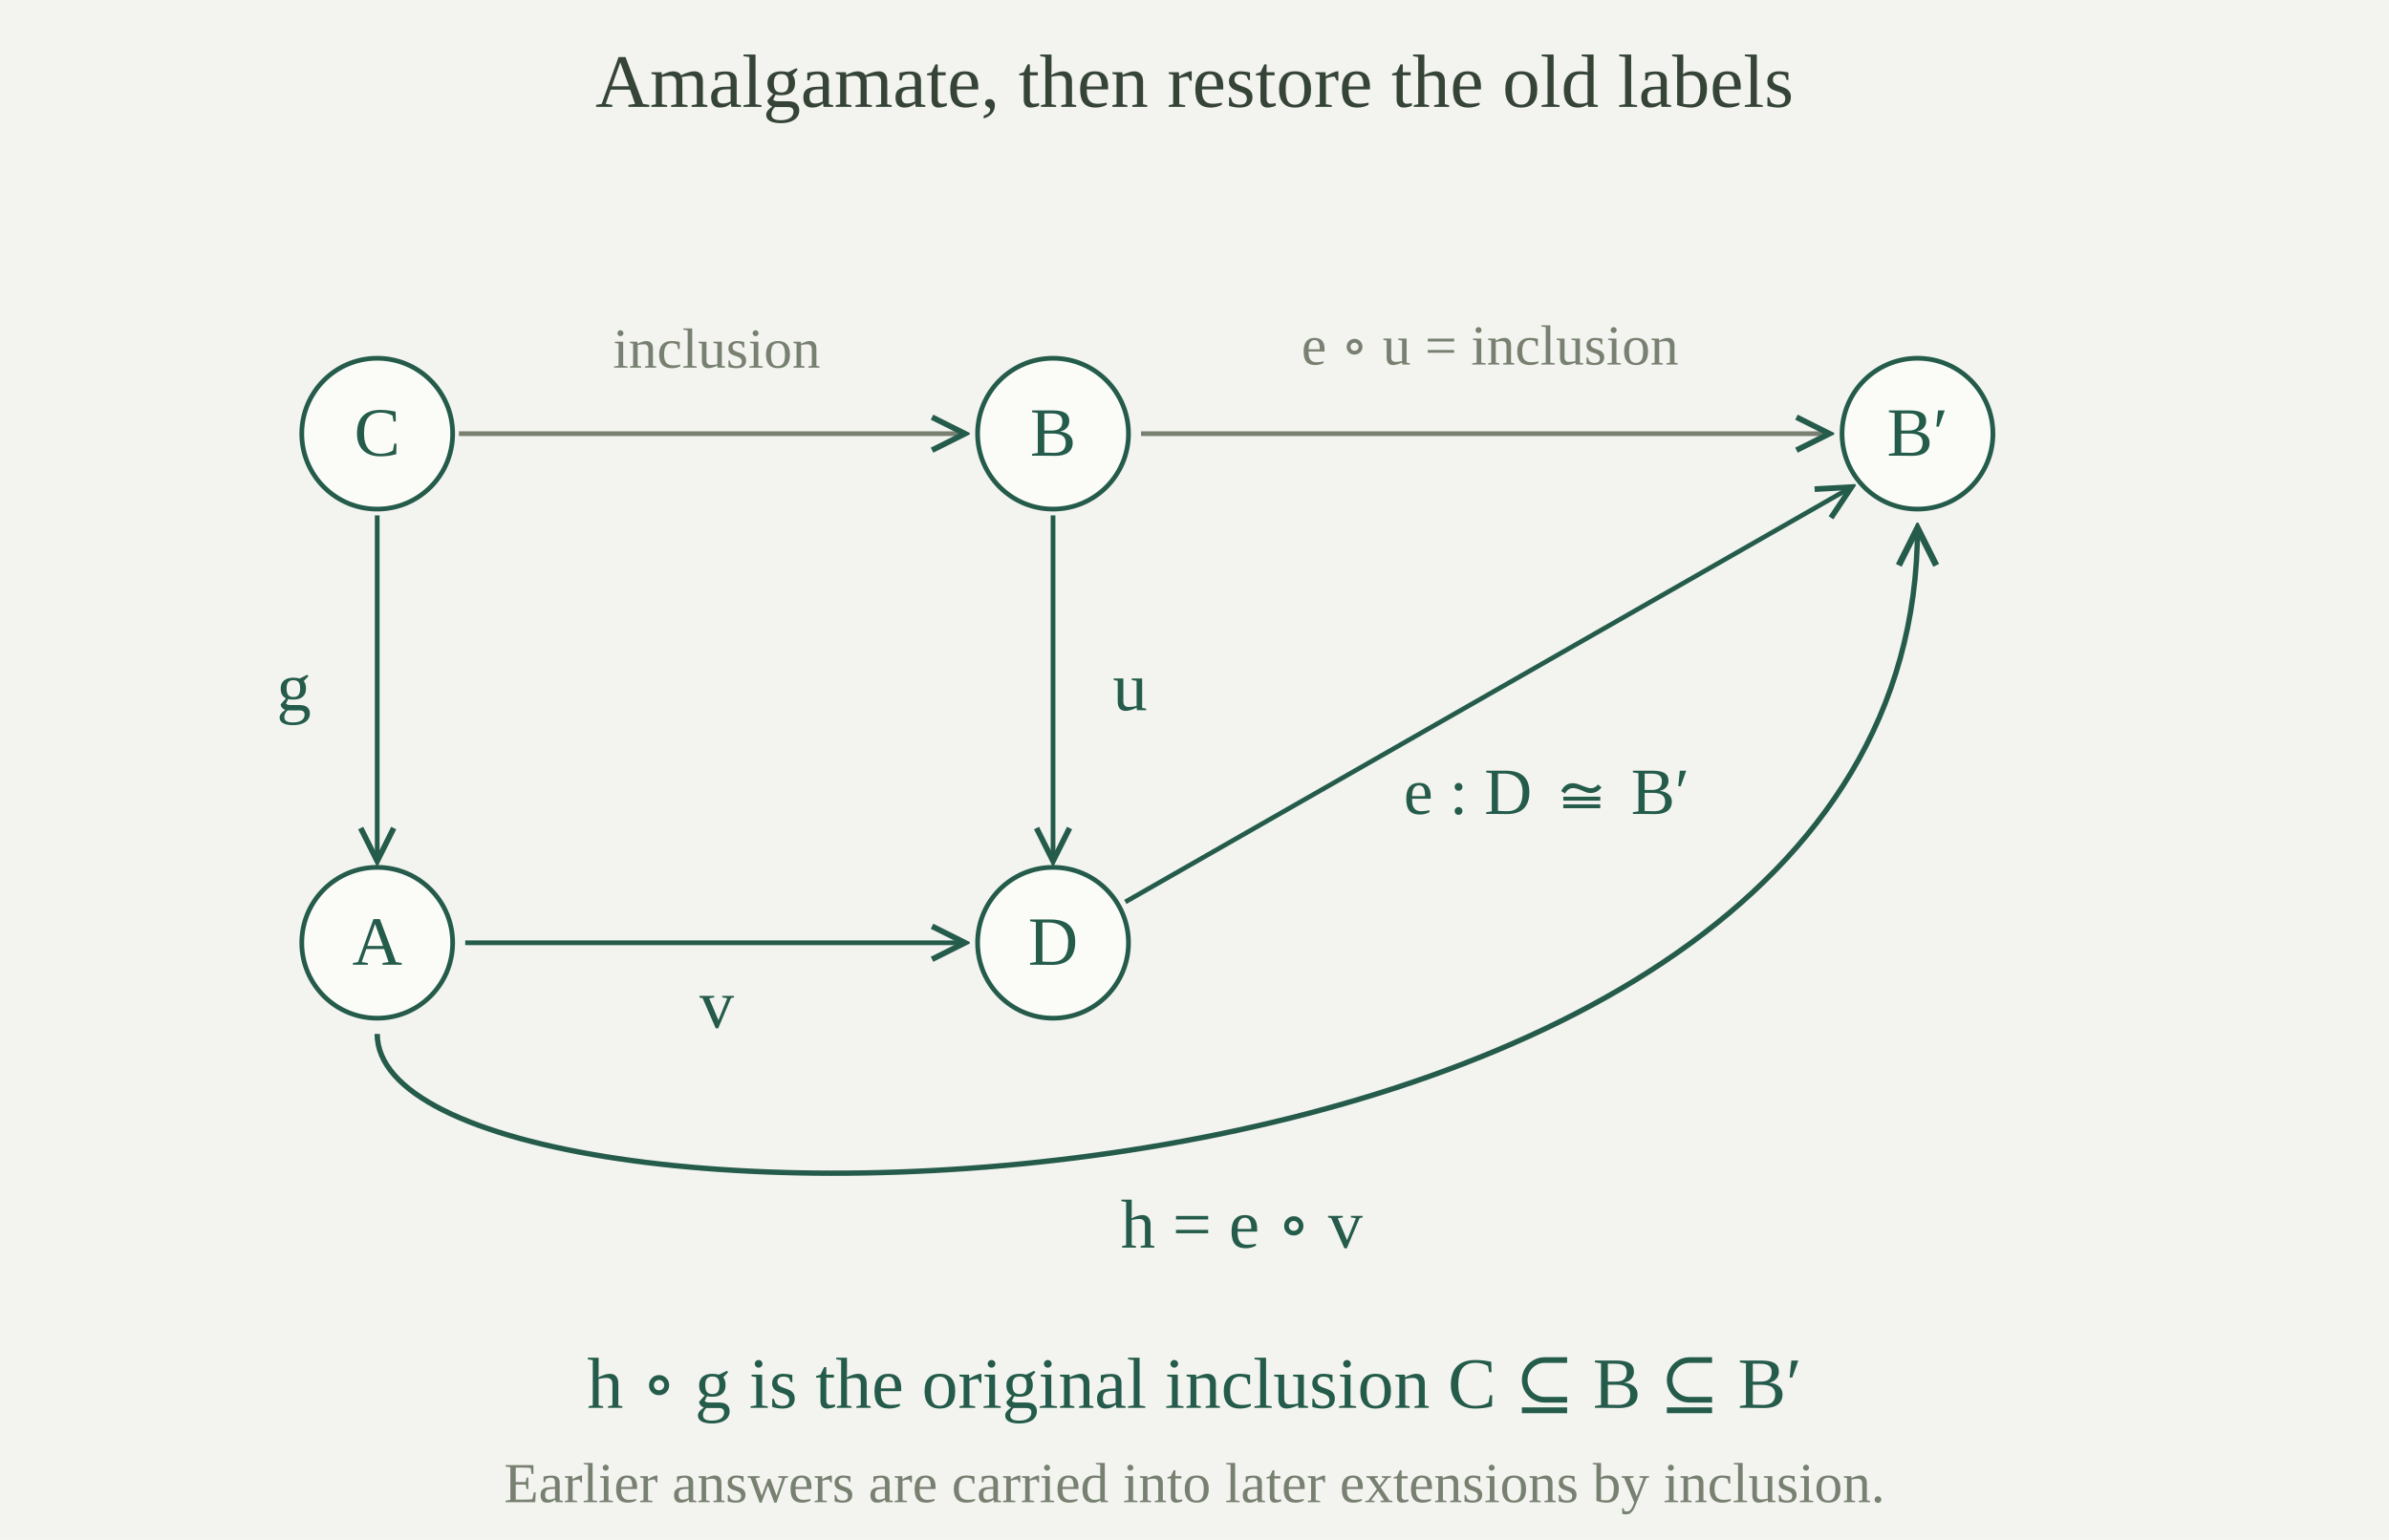
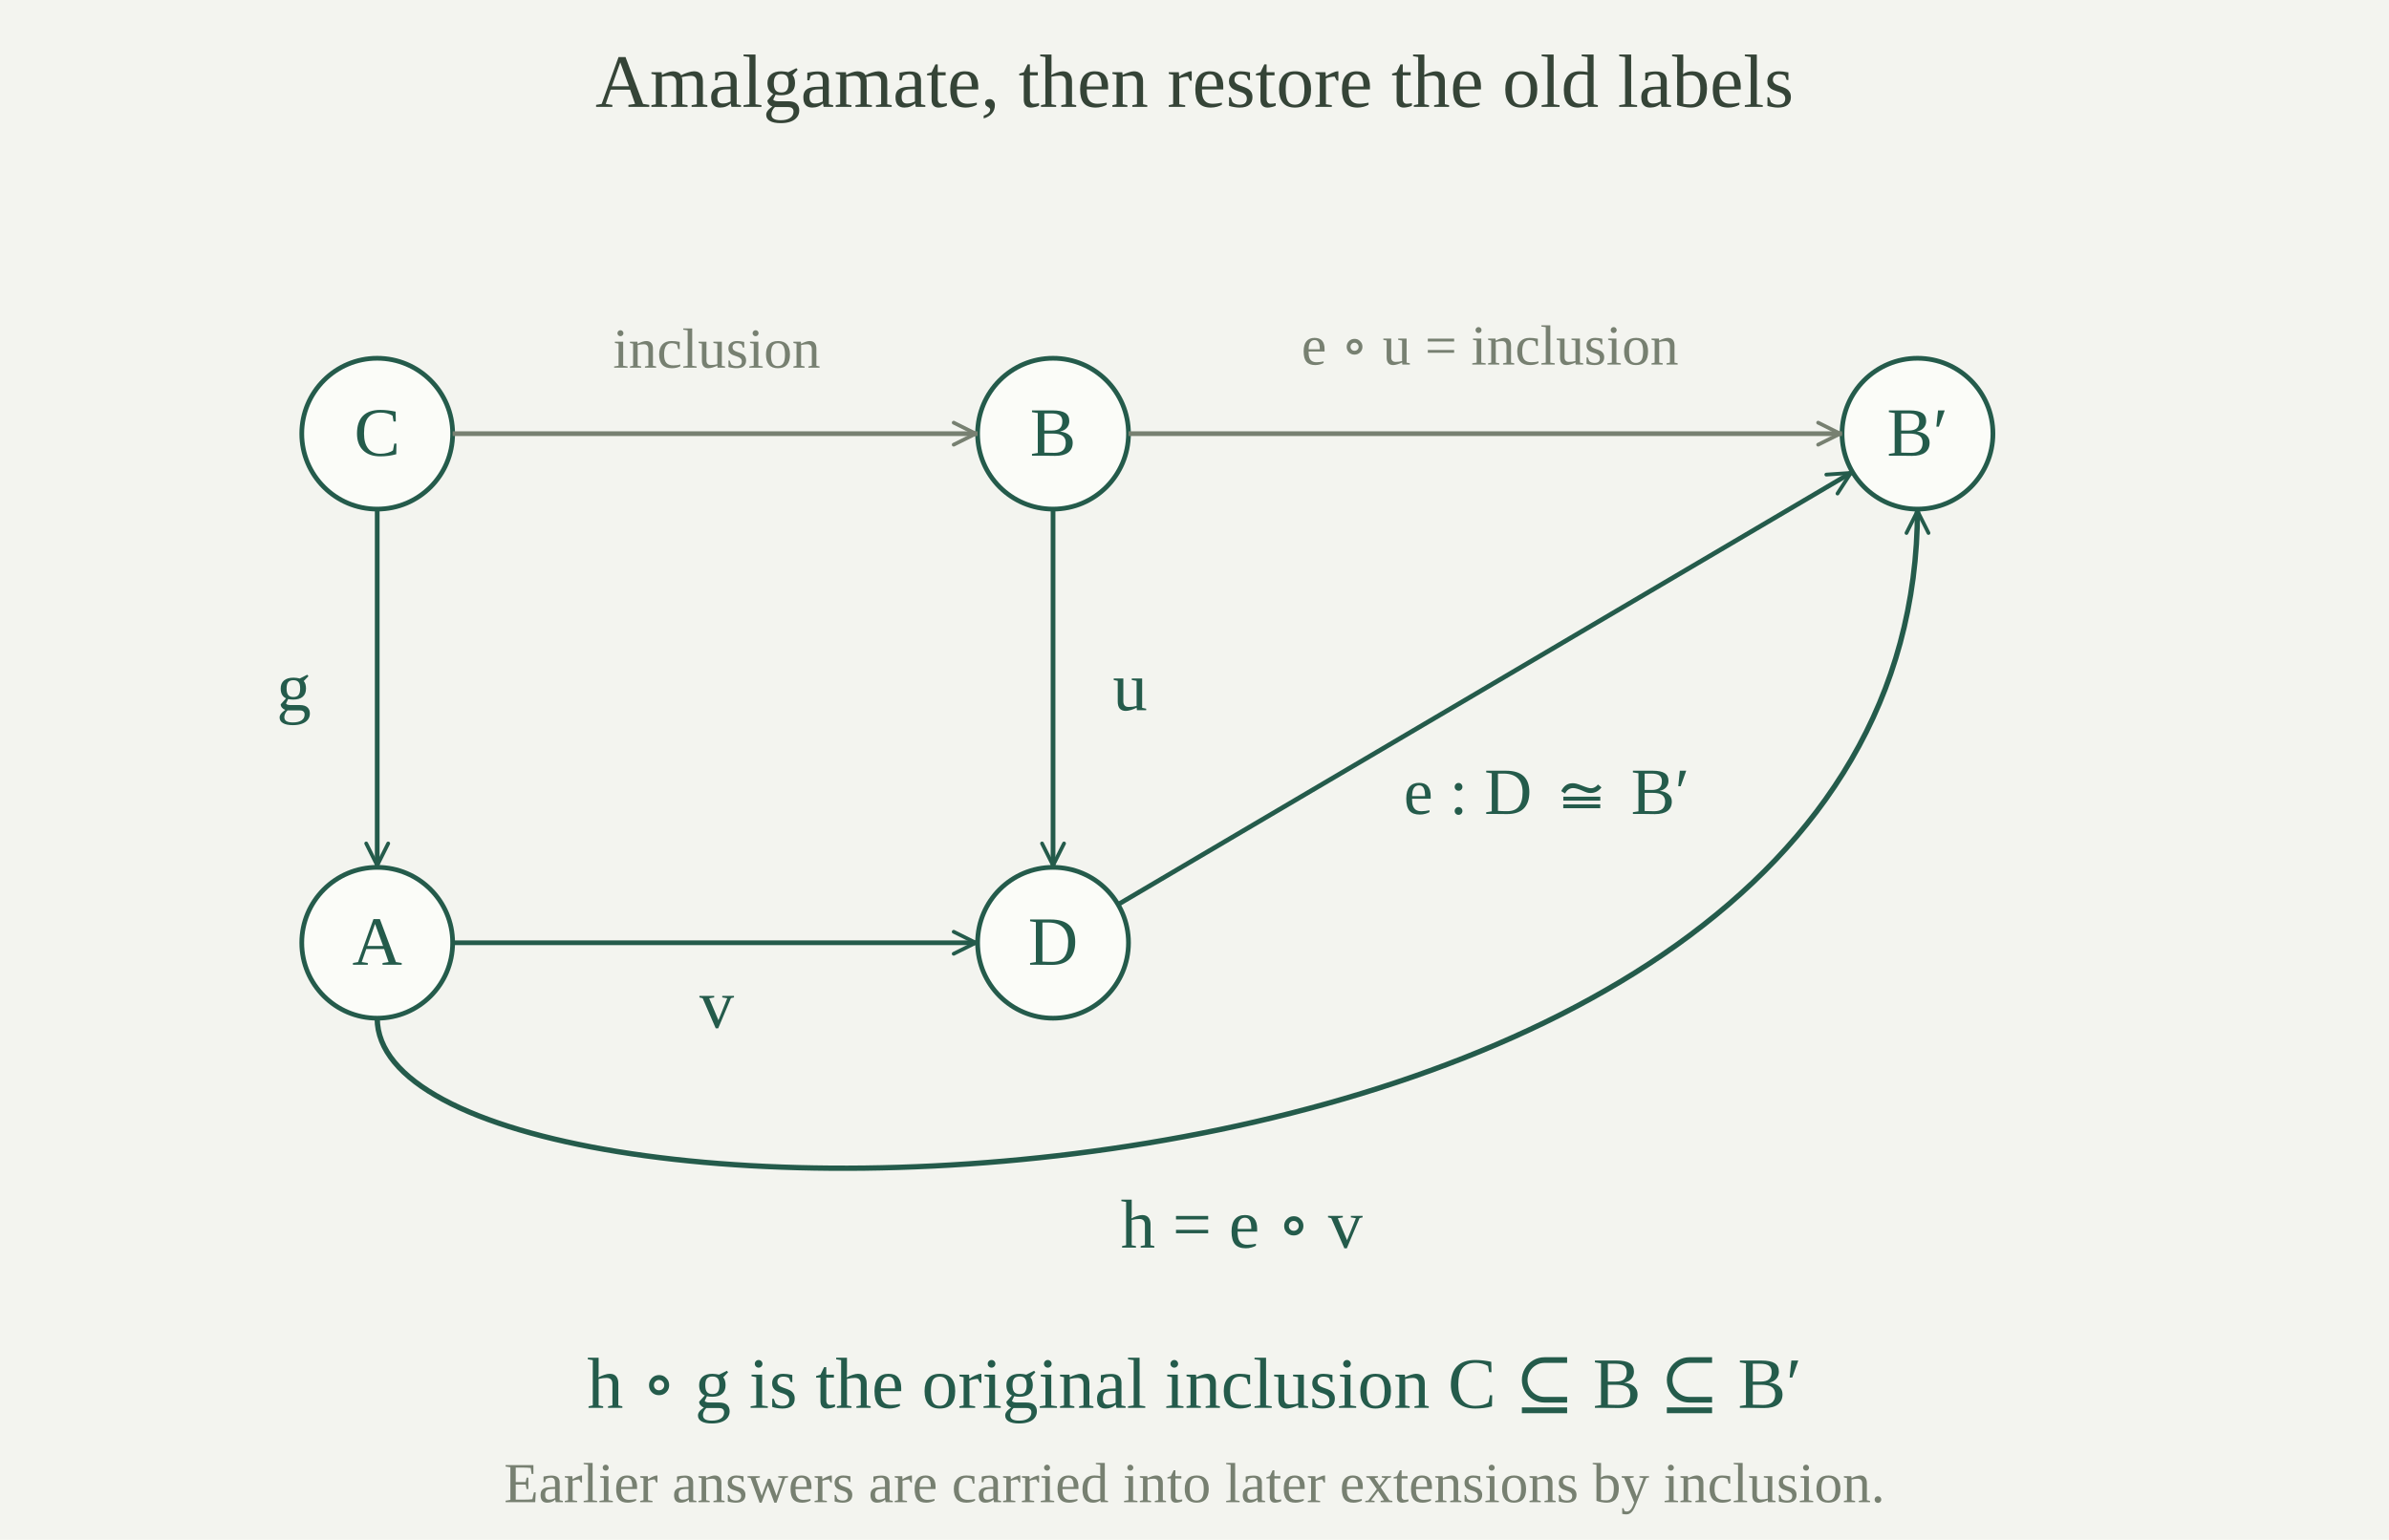
<svg xmlns="http://www.w3.org/2000/svg" width="760" height="490" viewBox="0 0 760 490" role="img" aria-labelledby="title desc">
  <defs>
-     <marker id="arrow" markerWidth="9" markerHeight="9" refX="8" refY="4.5" orient="auto">
-       <path d="M1 1 L8 4.5 L1 8" fill="none" stroke="#245b4b" stroke-width="1.2" />
+     <marker id="arrow" viewBox="0 0 10 9" markerWidth="10" markerHeight="9" markerUnits="userSpaceOnUse" refX="8.6" refY="4.5" orient="auto">
+       <path d="M1 1 L8 4.5 L1 8" fill="none" stroke="#245b4b" stroke-width="1.2" stroke-linecap="round" stroke-linejoin="round" />
+     </marker>
+     <marker id="arrow-778071" viewBox="0 0 10 9" markerWidth="10" markerHeight="9" markerUnits="userSpaceOnUse" refX="8.6" refY="4.5" orient="auto">
+       <path d="M1 1 L8 4.5 L1 8" fill="none" stroke="#778071" stroke-width="1.2" stroke-linecap="round" stroke-linejoin="round" />
    </marker>
  </defs>
  <rect width="760" height="490" fill="#f3f4ef" />
  <g font-family="Georgia, 'Times New Roman', serif">
    <text x="380" y="34" font-size="24" fill="#354437" text-anchor="middle">Amalgamate, then restore the old labels</text>
    <circle cx="120" cy="138" r="24" fill="#fbfcf8" stroke="#245b4b" stroke-width="1.5" />
    <text x="120" y="145" font-size="22" fill="#245b4b" text-anchor="middle">C</text>
    <circle cx="335" cy="138" r="24" fill="#fbfcf8" stroke="#245b4b" stroke-width="1.5" />
    <text x="335" y="145" font-size="22" fill="#245b4b" text-anchor="middle">B</text>
    <circle cx="120" cy="300" r="24" fill="#fbfcf8" stroke="#245b4b" stroke-width="1.5" />
    <text x="120" y="307" font-size="22" fill="#245b4b" text-anchor="middle">A</text>
    <circle cx="335" cy="300" r="24" fill="#fbfcf8" stroke="#245b4b" stroke-width="1.5" />
    <text x="335" y="307" font-size="22" fill="#245b4b" text-anchor="middle">D</text>
    <circle cx="610" cy="138" r="24" fill="#fbfcf8" stroke="#245b4b" stroke-width="1.5" />
    <text x="610" y="145" font-size="22" fill="#245b4b" text-anchor="middle">B′</text>
-     <path d="M146,138 L307,138" fill="none" stroke="#778071" stroke-width="1.5" marker-end="url(#arrow)" />
+     <path d="M144.0,138.0 L311.0,138.0" fill="none" stroke="#778071" stroke-width="1.5" marker-end="url(#arrow-778071)" />
    <text x="228" y="117" font-size="18" fill="#778071" text-anchor="middle">inclusion</text>
-     <path d="M120,164 L120,274" fill="none" stroke="#245b4b" stroke-width="1.5" marker-end="url(#arrow)" />
+     <path d="M120.0,162.0 L120.0,276.0" fill="none" stroke="#245b4b" stroke-width="1.5" marker-end="url(#arrow)" />
    <text x="99" y="226" font-size="22" fill="#245b4b" text-anchor="end">g</text>
-     <path d="M335,164 L335,274" fill="none" stroke="#245b4b" stroke-width="1.5" marker-end="url(#arrow)" />
+     <path d="M335.0,162.0 L335.0,276.0" fill="none" stroke="#245b4b" stroke-width="1.5" marker-end="url(#arrow)" />
    <text x="354" y="226" font-size="22" fill="#245b4b" text-anchor="start">u</text>
-     <path d="M148,300 L307,300" fill="none" stroke="#245b4b" stroke-width="1.5" marker-end="url(#arrow)" />
+     <path d="M144.0,300.0 L311.0,300.0" fill="none" stroke="#245b4b" stroke-width="1.5" marker-end="url(#arrow)" />
    <text x="228" y="327" font-size="22" fill="#245b4b" text-anchor="middle">v</text>
-     <path d="M358,287 L589,155" fill="none" stroke="#245b4b" stroke-width="1.5" marker-end="url(#arrow)" />
+     <path d="M355.679,287.818 L589.321,150.182" fill="none" stroke="#245b4b" stroke-width="1.5" marker-end="url(#arrow)" />
    <text x="492" y="259" font-size="21" fill="#245b4b" text-anchor="middle">e : D ≅ B′</text>
-     <path d="M363,138 L582,138" fill="none" stroke="#778071" stroke-width="1.5" marker-end="url(#arrow)" />
+     <path d="M359.0,138.0 L586.0,138.0" fill="none" stroke="#778071" stroke-width="1.5" marker-end="url(#arrow-778071)" />
    <text x="474" y="116" font-size="18" fill="#778071" text-anchor="middle">e ∘ u = inclusion</text>
-     <path d="M120,329 C120,404 610,404 610,168" fill="none" stroke="#245b4b" stroke-width="1.7" marker-end="url(#arrow)" />
+     <path d="M120,324 C120,404 610,404 610,162" fill="none" stroke="#245b4b" stroke-width="1.7" marker-end="url(#arrow)" />
    <text x="395" y="397" font-size="22" fill="#245b4b" text-anchor="middle">h = e ∘ v</text>
    <text x="380" y="448" font-size="23" fill="#245b4b" text-anchor="middle">h ∘ g is the original inclusion C ⊆ B ⊆ B′</text>
    <text x="380" y="478" font-size="18" fill="#778071" text-anchor="middle">Earlier answers are carried into later extensions by inclusion.</text>
  </g>
</svg>
